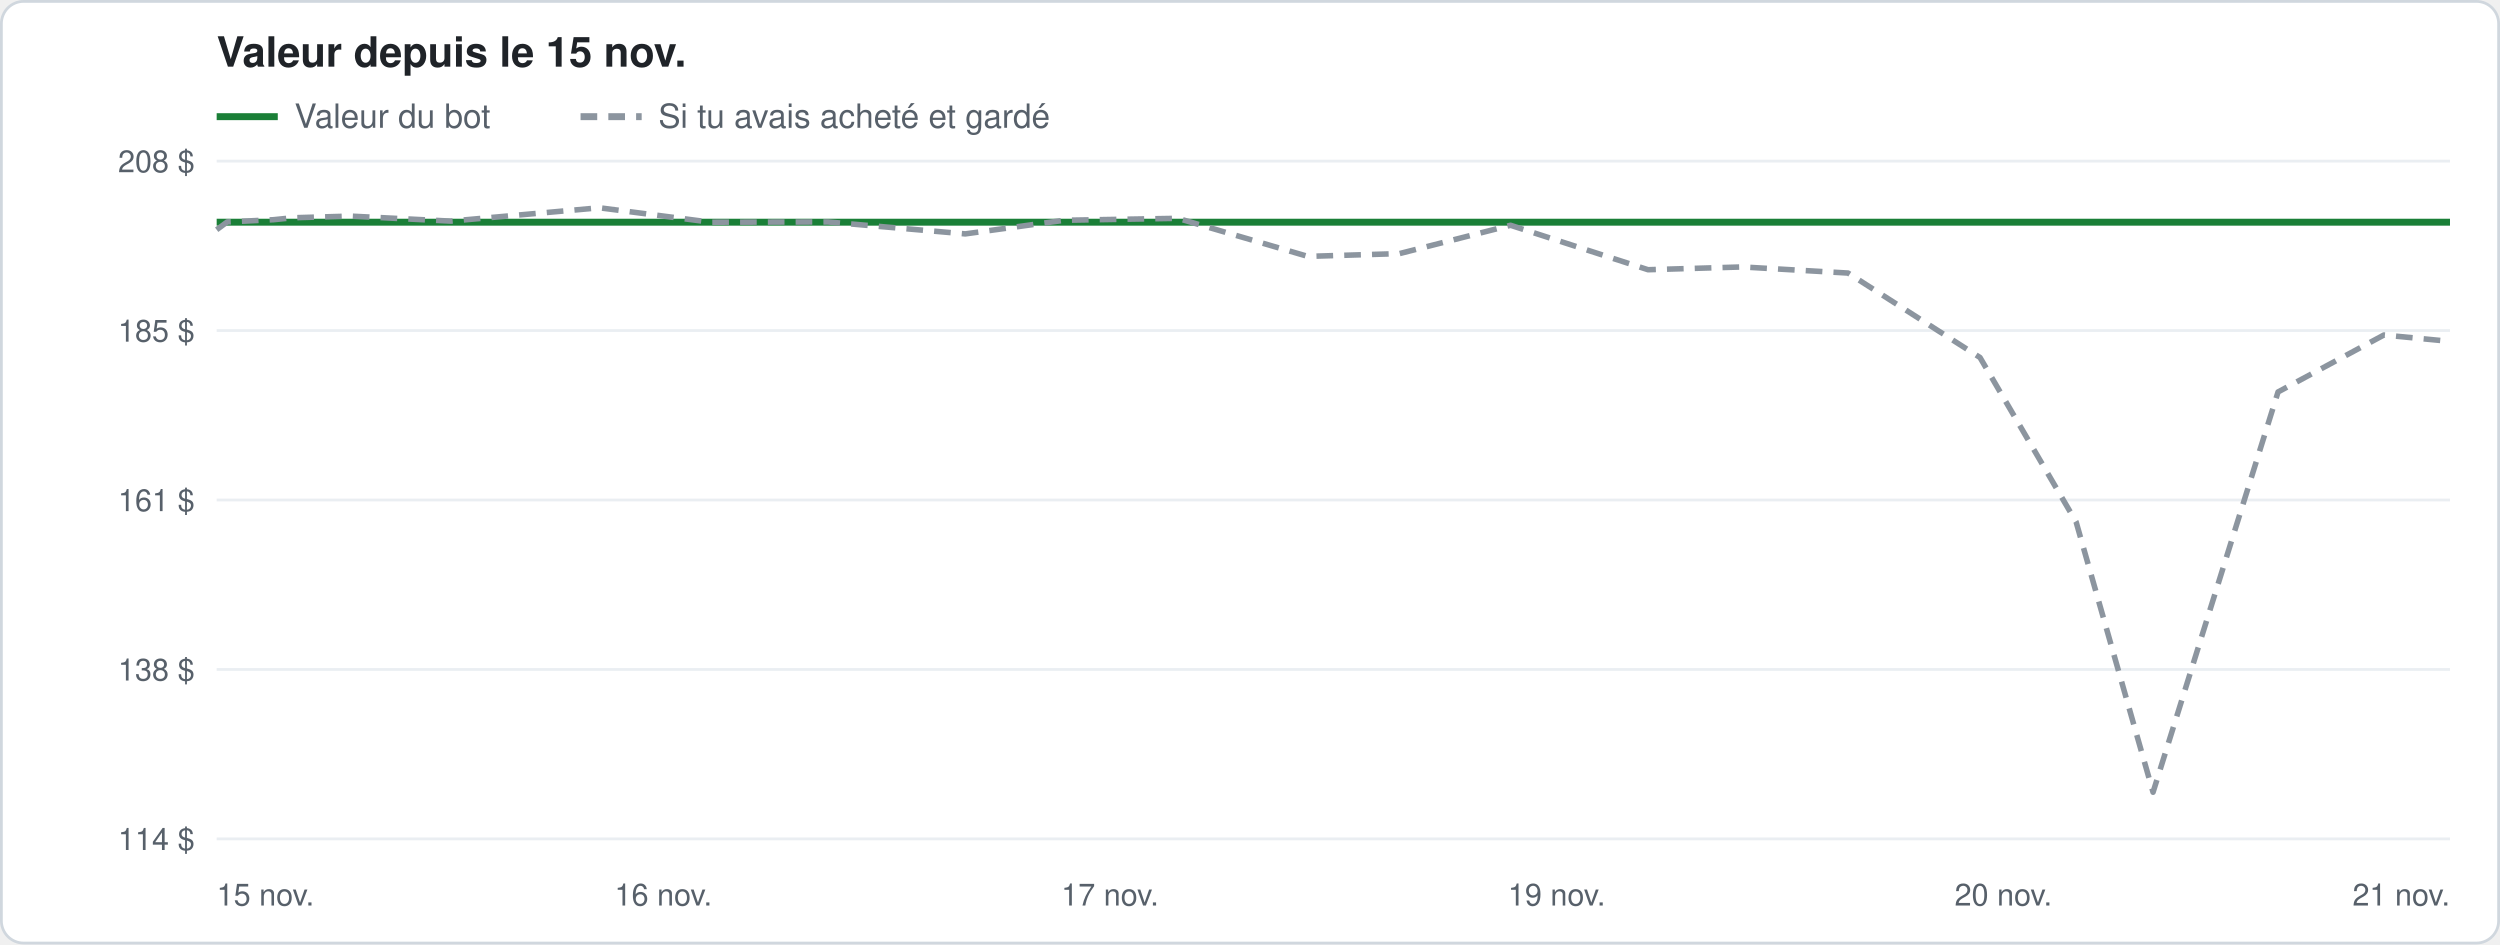
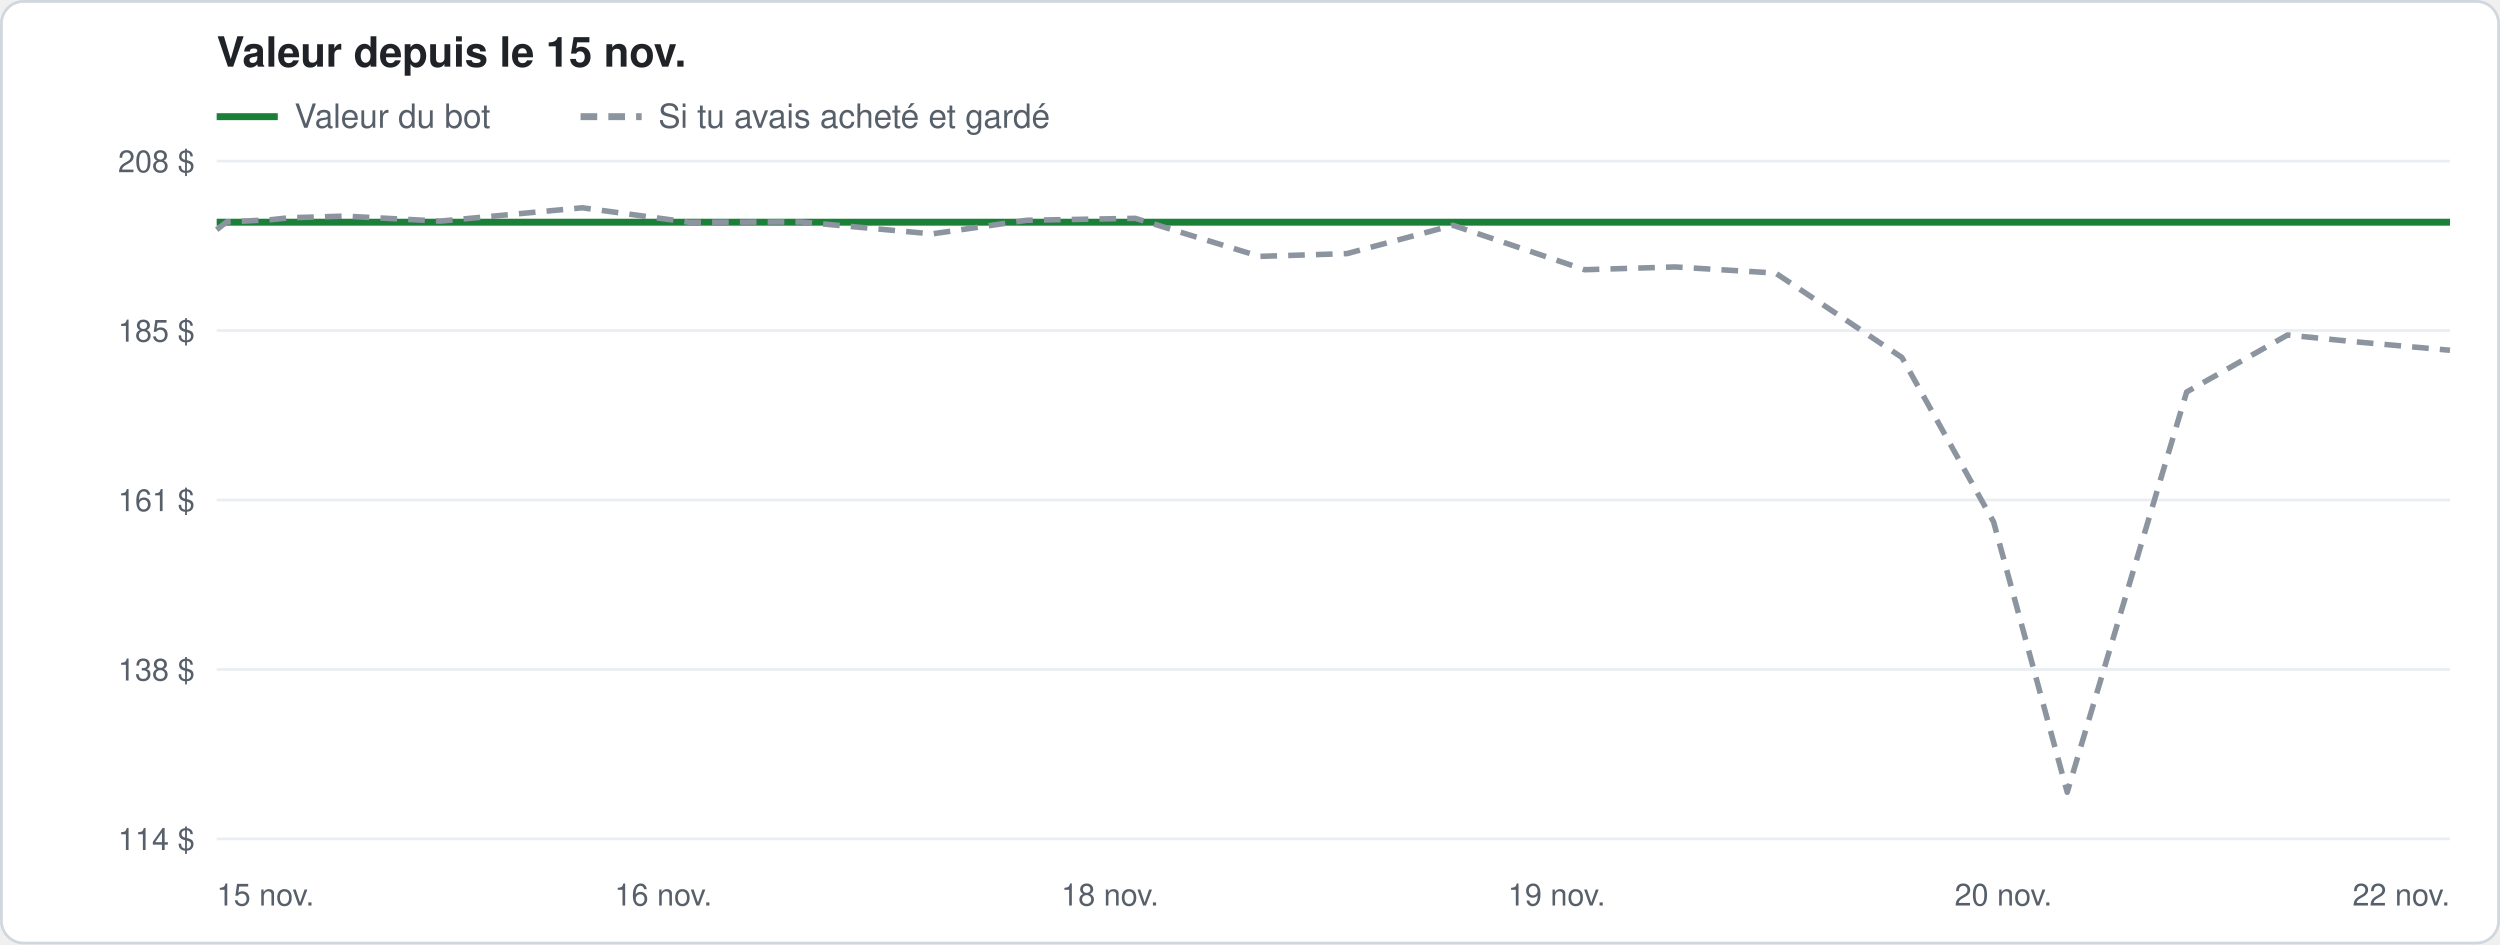
<svg xmlns="http://www.w3.org/2000/svg" width="900" height="340" viewBox="0 0 900 340" font-family="-apple-system, Segoe UI, Helvetica, Arial, sans-serif">
  <rect x="0.5" y="0.5" width="899" height="339" rx="8" fill="#ffffff" stroke="#d0d7de" />
  <text x="78" y="24" font-size="15" font-weight="600" fill="#1f2328">Valeur depuis le 15 nov.</text>
  <line x1="78" y1="42" x2="100" y2="42" stroke="#1a7f37" stroke-width="2.5" />
  <text x="106" y="46" font-size="12" fill="#57606a">Valeur du bot</text>
  <line x1="209" y1="42" x2="231" y2="42" stroke="#8c959f" stroke-width="2.5" stroke-dasharray="6 4" />
  <text x="237" y="46" font-size="12" fill="#57606a">Si tu avais acheté et gardé</text>
  <line x1="78" y1="302.0" x2="882" y2="302.0" stroke="#eaeef2" />
  <text x="70" y="306.0" font-size="11" fill="#57606a" text-anchor="end">114 $</text>
  <line x1="78" y1="241.0" x2="882" y2="241.0" stroke="#eaeef2" />
  <text x="70" y="245.0" font-size="11" fill="#57606a" text-anchor="end">138 $</text>
  <line x1="78" y1="180.0" x2="882" y2="180.0" stroke="#eaeef2" />
  <text x="70" y="184.0" font-size="11" fill="#57606a" text-anchor="end">161 $</text>
  <line x1="78" y1="119.0" x2="882" y2="119.0" stroke="#eaeef2" />
  <text x="70" y="123.0" font-size="11" fill="#57606a" text-anchor="end">185 $</text>
  <line x1="78" y1="58.0" x2="882" y2="58.0" stroke="#eaeef2" />
  <text x="70" y="62.0" font-size="11" fill="#57606a" text-anchor="end">208 $</text>
  <text x="78.0" y="326" font-size="11" fill="#57606a" text-anchor="start">15 nov.</text>
  <text x="238.8" y="326" font-size="11" fill="#57606a" text-anchor="middle">16 nov.</text>
-   <text x="399.6" y="326" font-size="11" fill="#57606a" text-anchor="middle">17 nov.</text>
+   <text x="399.6" y="326" font-size="11" fill="#57606a" text-anchor="middle">18 nov.</text>
  <text x="560.4" y="326" font-size="11" fill="#57606a" text-anchor="middle">19 nov.</text>
  <text x="721.2" y="326" font-size="11" fill="#57606a" text-anchor="middle">20 nov.</text>
-   <text x="882.0" y="326" font-size="11" fill="#57606a" text-anchor="end">21 nov.</text>
-   <polyline points="78.0,80.0 81.8,80.0 98.4,80.0 105.3,80.0 126.2,80.0 162.3,80.0 215.8,80.0 255.9,80.0 298.0,80.0 347.5,80.0 383.1,80.0 424.0,80.0 470.8,80.0 503.8,80.0 543.8,80.0 593.3,80.0 627.3,80.0 665.3,80.0 712.8,80.0 747.4,80.0 775.1,80.0 820.1,80.0 858.2,80.0 882.0,80.0" fill="none" stroke="#1a7f37" stroke-width="2.5" stroke-linejoin="round" />
-   <polyline points="78.0,82.7 81.8,79.9 98.4,79.1 105.3,78.4 126.2,77.8 162.3,79.6 215.8,74.8 255.9,80.0 298.0,79.9 347.5,84.2 383.1,79.3 424.0,78.6 470.8,92.3 503.8,91.3 543.8,81.1 593.3,97.1 627.3,96.1 665.3,98.3 712.8,128.7 747.4,187.9 775.1,285.2 820.1,141.1 858.2,120.6 882.0,122.9" fill="none" stroke="#8c959f" stroke-width="2" stroke-linejoin="round" stroke-dasharray="6 4" />
+   <text x="882.0" y="326" font-size="11" fill="#57606a" text-anchor="end">22 nov.</text>
+   <polyline points="78.0,80.0 81.6,80.0 97.5,80.0 104.0,80.0 124.1,80.0 158.5,80.0 209.6,80.0 248.0,80.0 288.3,80.0 335.5,80.0 369.6,80.0 408.7,80.0 453.4,80.0 484.9,80.0 523.1,80.0 570.5,80.0 603.0,80.0 639.2,80.0 684.7,80.0 717.7,80.0 744.2,80.0 787.2,80.0 823.5,80.0 846.3,80.0 882.0,80.0" fill="none" stroke="#1a7f37" stroke-width="2.5" stroke-linejoin="round" />
+   <polyline points="78.0,82.7 81.6,79.9 97.5,79.1 104.0,78.4 124.1,77.8 158.5,79.6 209.6,74.8 248.0,80.0 288.3,79.9 335.5,84.2 369.6,79.3 408.7,78.6 453.4,92.3 484.9,91.3 523.1,81.1 570.5,97.1 603.0,96.1 639.2,98.3 684.7,128.7 717.7,187.9 744.2,285.2 787.2,141.1 823.5,120.6 846.3,122.9 882.0,126.1" fill="none" stroke="#8c959f" stroke-width="2" stroke-linejoin="round" stroke-dasharray="6 4" />
</svg>
